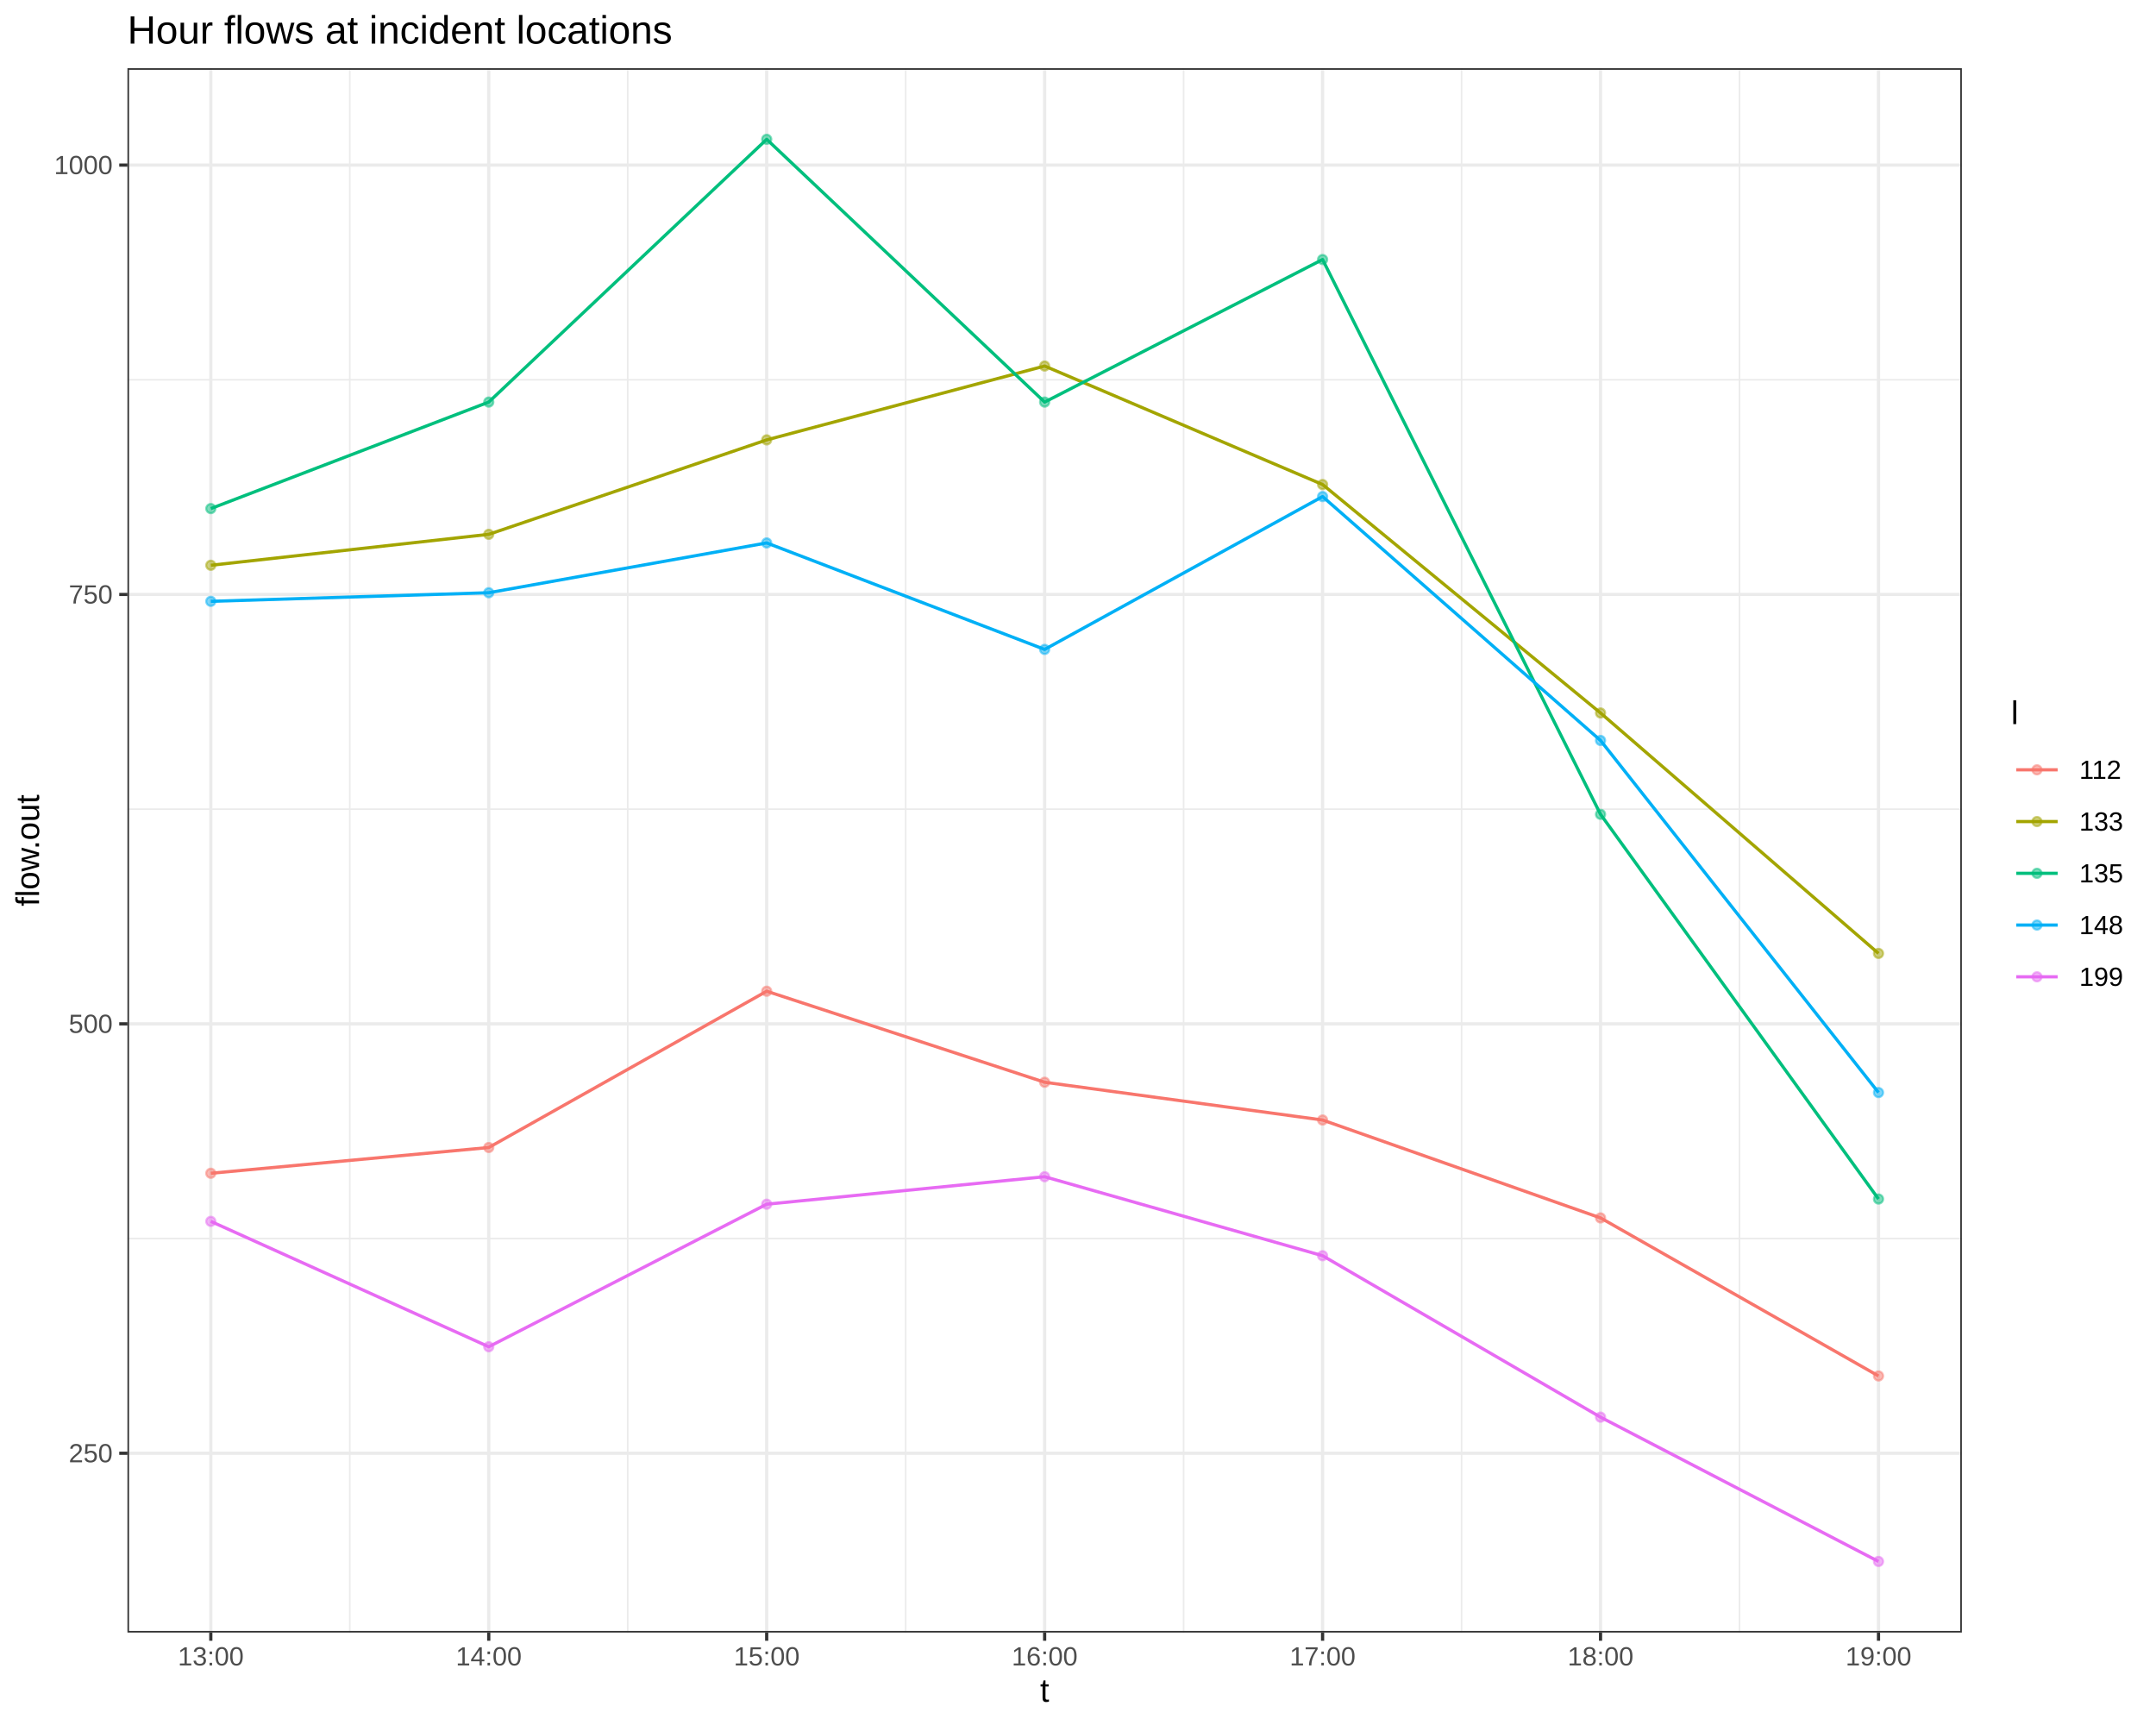
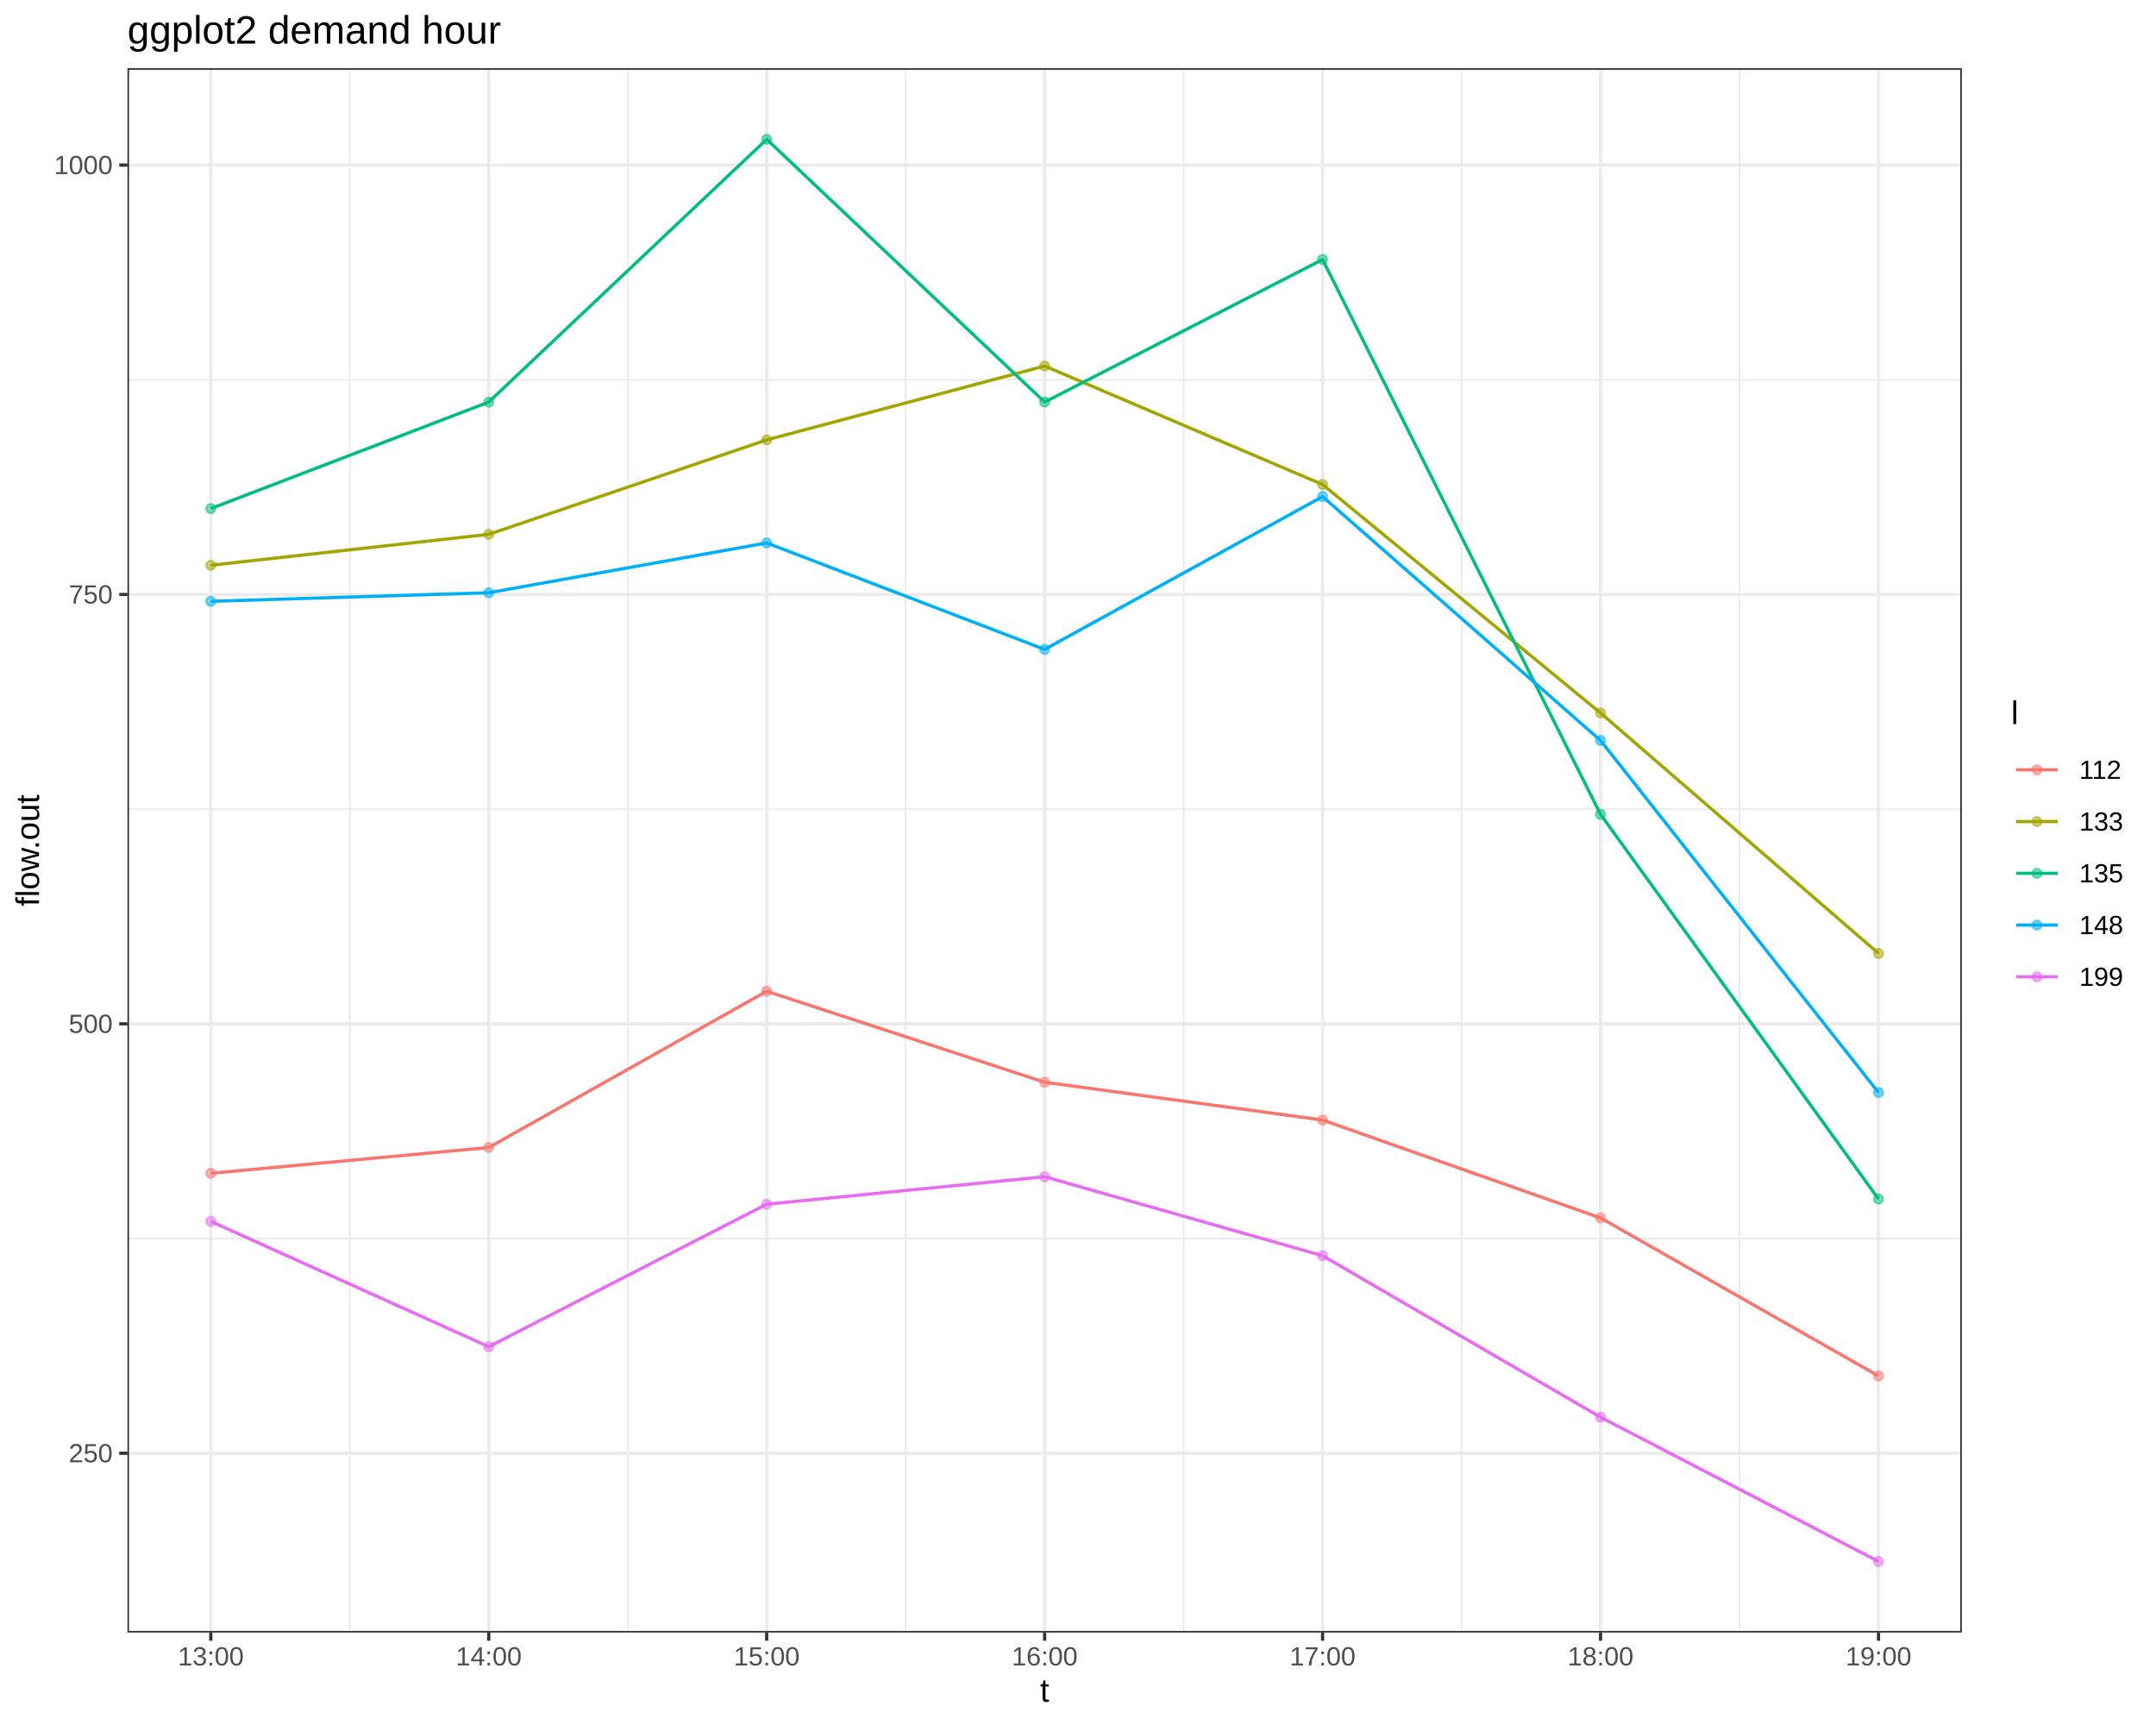
<svg xmlns="http://www.w3.org/2000/svg" viewBox="0 0 720.00 576.00">
  <defs>
    <style type="text/css">
    line, polyline, polygon, path, rect, circle {
      fill: none;
      stroke: #000000;
      stroke-linecap: round;
      stroke-linejoin: round;
      stroke-miterlimit: 10.00;
    }
  </style>
  </defs>
  <rect width="100%" height="100%" style="stroke: none; fill: #FFFFFF;" />
  <rect x="0.00" y="0.00" width="720.00" height="576.00" style="stroke-width: 1.07; stroke: #FFFFFF; fill: #FFFFFF;" />
  <defs>
    <clipPath id="cpNDIuNTZ8NjU1LjE3fDU0NS4xM3wyMi43Nw==">
      <rect x="42.56" y="22.77" width="612.61" height="522.36" />
    </clipPath>
  </defs>
  <rect x="42.56" y="22.77" width="612.61" height="522.36" style="stroke-width: 1.07; stroke: none; fill: #FFFFFF;" clip-path="url(#cpNDIuNTZ8NjU1LjE3fDU0NS4xM3wyMi43Nw==)" />
  <polyline points="42.56,413.57 655.17,413.57 " style="stroke-width: 0.53; stroke: #EBEBEB; stroke-linecap: butt;" clip-path="url(#cpNDIuNTZ8NjU1LjE3fDU0NS4xM3wyMi43Nw==)" />
  <polyline points="42.56,270.19 655.17,270.19 " style="stroke-width: 0.53; stroke: #EBEBEB; stroke-linecap: butt;" clip-path="url(#cpNDIuNTZ8NjU1LjE3fDU0NS4xM3wyMi43Nw==)" />
  <polyline points="42.56,126.81 655.17,126.81 " style="stroke-width: 0.53; stroke: #EBEBEB; stroke-linecap: butt;" clip-path="url(#cpNDIuNTZ8NjU1LjE3fDU0NS4xM3wyMi43Nw==)" />
  <polyline points="116.81,545.13 116.81,22.77 " style="stroke-width: 0.53; stroke: #EBEBEB; stroke-linecap: butt;" clip-path="url(#cpNDIuNTZ8NjU1LjE3fDU0NS4xM3wyMi43Nw==)" />
  <polyline points="209.63,545.13 209.63,22.77 " style="stroke-width: 0.53; stroke: #EBEBEB; stroke-linecap: butt;" clip-path="url(#cpNDIuNTZ8NjU1LjE3fDU0NS4xM3wyMi43Nw==)" />
  <polyline points="302.45,545.13 302.45,22.77 " style="stroke-width: 0.53; stroke: #EBEBEB; stroke-linecap: butt;" clip-path="url(#cpNDIuNTZ8NjU1LjE3fDU0NS4xM3wyMi43Nw==)" />
  <polyline points="395.27,545.13 395.27,22.77 " style="stroke-width: 0.53; stroke: #EBEBEB; stroke-linecap: butt;" clip-path="url(#cpNDIuNTZ8NjU1LjE3fDU0NS4xM3wyMi43Nw==)" />
  <polyline points="488.09,545.13 488.09,22.77 " style="stroke-width: 0.53; stroke: #EBEBEB; stroke-linecap: butt;" clip-path="url(#cpNDIuNTZ8NjU1LjE3fDU0NS4xM3wyMi43Nw==)" />
  <polyline points="580.92,545.13 580.92,22.77 " style="stroke-width: 0.53; stroke: #EBEBEB; stroke-linecap: butt;" clip-path="url(#cpNDIuNTZ8NjU1LjE3fDU0NS4xM3wyMi43Nw==)" />
  <polyline points="42.56,485.26 655.17,485.26 " style="stroke-width: 1.07; stroke: #EBEBEB; stroke-linecap: butt;" clip-path="url(#cpNDIuNTZ8NjU1LjE3fDU0NS4xM3wyMi43Nw==)" />
  <polyline points="42.56,341.88 655.17,341.88 " style="stroke-width: 1.07; stroke: #EBEBEB; stroke-linecap: butt;" clip-path="url(#cpNDIuNTZ8NjU1LjE3fDU0NS4xM3wyMi43Nw==)" />
  <polyline points="42.56,198.50 655.17,198.50 " style="stroke-width: 1.07; stroke: #EBEBEB; stroke-linecap: butt;" clip-path="url(#cpNDIuNTZ8NjU1LjE3fDU0NS4xM3wyMi43Nw==)" />
  <polyline points="42.56,55.12 655.17,55.12 " style="stroke-width: 1.07; stroke: #EBEBEB; stroke-linecap: butt;" clip-path="url(#cpNDIuNTZ8NjU1LjE3fDU0NS4xM3wyMi43Nw==)" />
  <polyline points="70.40,545.13 70.40,22.77 " style="stroke-width: 1.07; stroke: #EBEBEB; stroke-linecap: butt;" clip-path="url(#cpNDIuNTZ8NjU1LjE3fDU0NS4xM3wyMi43Nw==)" />
  <polyline points="163.22,545.13 163.22,22.77 " style="stroke-width: 1.07; stroke: #EBEBEB; stroke-linecap: butt;" clip-path="url(#cpNDIuNTZ8NjU1LjE3fDU0NS4xM3wyMi43Nw==)" />
  <polyline points="256.04,545.13 256.04,22.77 " style="stroke-width: 1.07; stroke: #EBEBEB; stroke-linecap: butt;" clip-path="url(#cpNDIuNTZ8NjU1LjE3fDU0NS4xM3wyMi43Nw==)" />
  <polyline points="348.86,545.13 348.86,22.77 " style="stroke-width: 1.07; stroke: #EBEBEB; stroke-linecap: butt;" clip-path="url(#cpNDIuNTZ8NjU1LjE3fDU0NS4xM3wyMi43Nw==)" />
  <polyline points="441.68,545.13 441.68,22.77 " style="stroke-width: 1.07; stroke: #EBEBEB; stroke-linecap: butt;" clip-path="url(#cpNDIuNTZ8NjU1LjE3fDU0NS4xM3wyMi43Nw==)" />
  <polyline points="534.50,545.13 534.50,22.77 " style="stroke-width: 1.07; stroke: #EBEBEB; stroke-linecap: butt;" clip-path="url(#cpNDIuNTZ8NjU1LjE3fDU0NS4xM3wyMi43Nw==)" />
  <polyline points="627.33,545.13 627.33,22.77 " style="stroke-width: 1.07; stroke: #EBEBEB; stroke-linecap: butt;" clip-path="url(#cpNDIuNTZ8NjU1LjE3fDU0NS4xM3wyMi43Nw==)" />
  <polyline points="70.40,391.77 163.22,383.17 256.04,330.98 348.86,361.38 441.68,373.99 534.50,406.68 627.33,459.45 " style="stroke-width: 1.07; stroke: #F8766D; stroke-linecap: butt;" clip-path="url(#cpNDIuNTZ8NjU1LjE3fDU0NS4xM3wyMi43Nw==)" />
  <polyline points="70.40,188.75 163.22,178.42 256.04,146.88 348.86,122.22 441.68,161.79 534.50,238.07 627.33,318.36 " style="stroke-width: 1.07; stroke: #A3A500; stroke-linecap: butt;" clip-path="url(#cpNDIuNTZ8NjU1LjE3fDU0NS4xM3wyMi43Nw==)" />
  <polyline points="70.40,169.82 163.22,134.26 256.04,46.52 348.86,134.26 441.68,86.66 534.50,271.91 627.33,400.37 " style="stroke-width: 1.07; stroke: #00BF7D; stroke-linecap: butt;" clip-path="url(#cpNDIuNTZ8NjU1LjE3fDU0NS4xM3wyMi43Nw==)" />
  <polyline points="70.40,200.79 163.22,197.92 256.04,181.29 348.86,216.85 441.68,165.81 534.50,247.25 627.33,364.82 " style="stroke-width: 1.07; stroke: #00B0F6; stroke-linecap: butt;" clip-path="url(#cpNDIuNTZ8NjU1LjE3fDU0NS4xM3wyMi43Nw==)" />
  <polyline points="70.40,407.83 163.22,449.70 256.04,402.10 348.86,392.92 441.68,419.30 534.50,473.21 627.33,521.39 " style="stroke-width: 1.07; stroke: #E76BF3; stroke-linecap: butt;" clip-path="url(#cpNDIuNTZ8NjU1LjE3fDU0NS4xM3wyMi43Nw==)" />
  <circle cx="70.40" cy="391.77" r="1.15pt" style="stroke-width: 0.71; stroke: #F8766D; stroke-opacity: 0.50; fill: #F8766D; fill-opacity: 0.50;" clip-path="url(#cpNDIuNTZ8NjU1LjE3fDU0NS4xM3wyMi43Nw==)" />
  <circle cx="163.22" cy="383.17" r="1.15pt" style="stroke-width: 0.71; stroke: #F8766D; stroke-opacity: 0.50; fill: #F8766D; fill-opacity: 0.50;" clip-path="url(#cpNDIuNTZ8NjU1LjE3fDU0NS4xM3wyMi43Nw==)" />
  <circle cx="256.04" cy="330.98" r="1.15pt" style="stroke-width: 0.71; stroke: #F8766D; stroke-opacity: 0.50; fill: #F8766D; fill-opacity: 0.50;" clip-path="url(#cpNDIuNTZ8NjU1LjE3fDU0NS4xM3wyMi43Nw==)" />
  <circle cx="348.86" cy="361.38" r="1.15pt" style="stroke-width: 0.71; stroke: #F8766D; stroke-opacity: 0.50; fill: #F8766D; fill-opacity: 0.50;" clip-path="url(#cpNDIuNTZ8NjU1LjE3fDU0NS4xM3wyMi43Nw==)" />
  <circle cx="441.68" cy="373.99" r="1.15pt" style="stroke-width: 0.71; stroke: #F8766D; stroke-opacity: 0.50; fill: #F8766D; fill-opacity: 0.50;" clip-path="url(#cpNDIuNTZ8NjU1LjE3fDU0NS4xM3wyMi43Nw==)" />
  <circle cx="534.50" cy="406.68" r="1.15pt" style="stroke-width: 0.71; stroke: #F8766D; stroke-opacity: 0.50; fill: #F8766D; fill-opacity: 0.50;" clip-path="url(#cpNDIuNTZ8NjU1LjE3fDU0NS4xM3wyMi43Nw==)" />
  <circle cx="627.33" cy="459.45" r="1.15pt" style="stroke-width: 0.71; stroke: #F8766D; stroke-opacity: 0.50; fill: #F8766D; fill-opacity: 0.50;" clip-path="url(#cpNDIuNTZ8NjU1LjE3fDU0NS4xM3wyMi43Nw==)" />
  <circle cx="70.40" cy="188.75" r="1.15pt" style="stroke-width: 0.71; stroke: #A3A500; stroke-opacity: 0.50; fill: #A3A500; fill-opacity: 0.50;" clip-path="url(#cpNDIuNTZ8NjU1LjE3fDU0NS4xM3wyMi43Nw==)" />
  <circle cx="163.22" cy="178.42" r="1.15pt" style="stroke-width: 0.71; stroke: #A3A500; stroke-opacity: 0.50; fill: #A3A500; fill-opacity: 0.50;" clip-path="url(#cpNDIuNTZ8NjU1LjE3fDU0NS4xM3wyMi43Nw==)" />
  <circle cx="256.04" cy="146.88" r="1.15pt" style="stroke-width: 0.71; stroke: #A3A500; stroke-opacity: 0.50; fill: #A3A500; fill-opacity: 0.50;" clip-path="url(#cpNDIuNTZ8NjU1LjE3fDU0NS4xM3wyMi43Nw==)" />
  <circle cx="348.86" cy="122.22" r="1.15pt" style="stroke-width: 0.71; stroke: #A3A500; stroke-opacity: 0.50; fill: #A3A500; fill-opacity: 0.50;" clip-path="url(#cpNDIuNTZ8NjU1LjE3fDU0NS4xM3wyMi43Nw==)" />
  <circle cx="441.68" cy="161.79" r="1.15pt" style="stroke-width: 0.71; stroke: #A3A500; stroke-opacity: 0.50; fill: #A3A500; fill-opacity: 0.50;" clip-path="url(#cpNDIuNTZ8NjU1LjE3fDU0NS4xM3wyMi43Nw==)" />
  <circle cx="534.50" cy="238.07" r="1.15pt" style="stroke-width: 0.71; stroke: #A3A500; stroke-opacity: 0.50; fill: #A3A500; fill-opacity: 0.50;" clip-path="url(#cpNDIuNTZ8NjU1LjE3fDU0NS4xM3wyMi43Nw==)" />
  <circle cx="627.33" cy="318.36" r="1.15pt" style="stroke-width: 0.71; stroke: #A3A500; stroke-opacity: 0.50; fill: #A3A500; fill-opacity: 0.50;" clip-path="url(#cpNDIuNTZ8NjU1LjE3fDU0NS4xM3wyMi43Nw==)" />
  <circle cx="70.40" cy="169.82" r="1.15pt" style="stroke-width: 0.71; stroke: #00BF7D; stroke-opacity: 0.50; fill: #00BF7D; fill-opacity: 0.50;" clip-path="url(#cpNDIuNTZ8NjU1LjE3fDU0NS4xM3wyMi43Nw==)" />
  <circle cx="163.22" cy="134.26" r="1.15pt" style="stroke-width: 0.71; stroke: #00BF7D; stroke-opacity: 0.50; fill: #00BF7D; fill-opacity: 0.50;" clip-path="url(#cpNDIuNTZ8NjU1LjE3fDU0NS4xM3wyMi43Nw==)" />
  <circle cx="256.04" cy="46.52" r="1.15pt" style="stroke-width: 0.71; stroke: #00BF7D; stroke-opacity: 0.50; fill: #00BF7D; fill-opacity: 0.50;" clip-path="url(#cpNDIuNTZ8NjU1LjE3fDU0NS4xM3wyMi43Nw==)" />
  <circle cx="348.86" cy="134.26" r="1.15pt" style="stroke-width: 0.71; stroke: #00BF7D; stroke-opacity: 0.50; fill: #00BF7D; fill-opacity: 0.50;" clip-path="url(#cpNDIuNTZ8NjU1LjE3fDU0NS4xM3wyMi43Nw==)" />
  <circle cx="441.68" cy="86.66" r="1.15pt" style="stroke-width: 0.71; stroke: #00BF7D; stroke-opacity: 0.50; fill: #00BF7D; fill-opacity: 0.50;" clip-path="url(#cpNDIuNTZ8NjU1LjE3fDU0NS4xM3wyMi43Nw==)" />
  <circle cx="534.50" cy="271.91" r="1.15pt" style="stroke-width: 0.71; stroke: #00BF7D; stroke-opacity: 0.50; fill: #00BF7D; fill-opacity: 0.50;" clip-path="url(#cpNDIuNTZ8NjU1LjE3fDU0NS4xM3wyMi43Nw==)" />
  <circle cx="627.33" cy="400.37" r="1.15pt" style="stroke-width: 0.71; stroke: #00BF7D; stroke-opacity: 0.50; fill: #00BF7D; fill-opacity: 0.50;" clip-path="url(#cpNDIuNTZ8NjU1LjE3fDU0NS4xM3wyMi43Nw==)" />
  <circle cx="70.40" cy="200.79" r="1.15pt" style="stroke-width: 0.71; stroke: #00B0F6; stroke-opacity: 0.50; fill: #00B0F6; fill-opacity: 0.50;" clip-path="url(#cpNDIuNTZ8NjU1LjE3fDU0NS4xM3wyMi43Nw==)" />
  <circle cx="163.22" cy="197.92" r="1.15pt" style="stroke-width: 0.71; stroke: #00B0F6; stroke-opacity: 0.50; fill: #00B0F6; fill-opacity: 0.50;" clip-path="url(#cpNDIuNTZ8NjU1LjE3fDU0NS4xM3wyMi43Nw==)" />
  <circle cx="256.04" cy="181.29" r="1.15pt" style="stroke-width: 0.71; stroke: #00B0F6; stroke-opacity: 0.50; fill: #00B0F6; fill-opacity: 0.50;" clip-path="url(#cpNDIuNTZ8NjU1LjE3fDU0NS4xM3wyMi43Nw==)" />
  <circle cx="348.86" cy="216.85" r="1.15pt" style="stroke-width: 0.71; stroke: #00B0F6; stroke-opacity: 0.50; fill: #00B0F6; fill-opacity: 0.50;" clip-path="url(#cpNDIuNTZ8NjU1LjE3fDU0NS4xM3wyMi43Nw==)" />
  <circle cx="441.68" cy="165.81" r="1.15pt" style="stroke-width: 0.71; stroke: #00B0F6; stroke-opacity: 0.50; fill: #00B0F6; fill-opacity: 0.50;" clip-path="url(#cpNDIuNTZ8NjU1LjE3fDU0NS4xM3wyMi43Nw==)" />
  <circle cx="534.50" cy="247.25" r="1.15pt" style="stroke-width: 0.71; stroke: #00B0F6; stroke-opacity: 0.50; fill: #00B0F6; fill-opacity: 0.50;" clip-path="url(#cpNDIuNTZ8NjU1LjE3fDU0NS4xM3wyMi43Nw==)" />
  <circle cx="627.33" cy="364.82" r="1.15pt" style="stroke-width: 0.71; stroke: #00B0F6; stroke-opacity: 0.50; fill: #00B0F6; fill-opacity: 0.50;" clip-path="url(#cpNDIuNTZ8NjU1LjE3fDU0NS4xM3wyMi43Nw==)" />
  <circle cx="70.40" cy="407.83" r="1.15pt" style="stroke-width: 0.71; stroke: #E76BF3; stroke-opacity: 0.50; fill: #E76BF3; fill-opacity: 0.50;" clip-path="url(#cpNDIuNTZ8NjU1LjE3fDU0NS4xM3wyMi43Nw==)" />
  <circle cx="163.22" cy="449.70" r="1.15pt" style="stroke-width: 0.71; stroke: #E76BF3; stroke-opacity: 0.50; fill: #E76BF3; fill-opacity: 0.50;" clip-path="url(#cpNDIuNTZ8NjU1LjE3fDU0NS4xM3wyMi43Nw==)" />
  <circle cx="256.04" cy="402.10" r="1.15pt" style="stroke-width: 0.71; stroke: #E76BF3; stroke-opacity: 0.50; fill: #E76BF3; fill-opacity: 0.50;" clip-path="url(#cpNDIuNTZ8NjU1LjE3fDU0NS4xM3wyMi43Nw==)" />
  <circle cx="348.86" cy="392.92" r="1.15pt" style="stroke-width: 0.71; stroke: #E76BF3; stroke-opacity: 0.50; fill: #E76BF3; fill-opacity: 0.50;" clip-path="url(#cpNDIuNTZ8NjU1LjE3fDU0NS4xM3wyMi43Nw==)" />
  <circle cx="441.68" cy="419.30" r="1.15pt" style="stroke-width: 0.71; stroke: #E76BF3; stroke-opacity: 0.50; fill: #E76BF3; fill-opacity: 0.50;" clip-path="url(#cpNDIuNTZ8NjU1LjE3fDU0NS4xM3wyMi43Nw==)" />
  <circle cx="534.50" cy="473.21" r="1.15pt" style="stroke-width: 0.71; stroke: #E76BF3; stroke-opacity: 0.50; fill: #E76BF3; fill-opacity: 0.50;" clip-path="url(#cpNDIuNTZ8NjU1LjE3fDU0NS4xM3wyMi43Nw==)" />
  <circle cx="627.33" cy="521.39" r="1.15pt" style="stroke-width: 0.71; stroke: #E76BF3; stroke-opacity: 0.50; fill: #E76BF3; fill-opacity: 0.50;" clip-path="url(#cpNDIuNTZ8NjU1LjE3fDU0NS4xM3wyMi43Nw==)" />
  <rect x="42.56" y="22.77" width="612.61" height="522.36" style="stroke-width: 1.07; stroke: #333333;" clip-path="url(#cpNDIuNTZ8NjU1LjE3fDU0NS4xM3wyMi43Nw==)" />
  <defs>
    <clipPath id="cpMC4wMHw3MjAuMDB8NTc2LjAwfDAuMDA=">
      <rect x="0.00" y="0.00" width="720.00" height="576.00" />
    </clipPath>
  </defs>
  <g clip-path="url(#cpMC4wMHw3MjAuMDB8NTc2LjAwfDAuMDA=)">
    <text x="22.95" y="488.28" style="font-size: 8.80px; fill: #4D4D4D; font-family: Liberation Sans;" textLength="14.67px" lengthAdjust="spacingAndGlyphs">250</text>
  </g>
  <g clip-path="url(#cpMC4wMHw3MjAuMDB8NTc2LjAwfDAuMDA=)">
    <text x="22.95" y="344.90" style="font-size: 8.80px; fill: #4D4D4D; font-family: Liberation Sans;" textLength="14.67px" lengthAdjust="spacingAndGlyphs">500</text>
  </g>
  <g clip-path="url(#cpMC4wMHw3MjAuMDB8NTc2LjAwfDAuMDA=)">
    <text x="22.95" y="201.52" style="font-size: 8.80px; fill: #4D4D4D; font-family: Liberation Sans;" textLength="14.67px" lengthAdjust="spacingAndGlyphs">750</text>
  </g>
  <g clip-path="url(#cpMC4wMHw3MjAuMDB8NTc2LjAwfDAuMDA=)">
    <text x="18.06" y="58.14" style="font-size: 8.80px; fill: #4D4D4D; font-family: Liberation Sans;" textLength="19.56px" lengthAdjust="spacingAndGlyphs">1000</text>
  </g>
  <polyline points="39.82,485.26 42.56,485.26 " style="stroke-width: 1.07; stroke: #333333; stroke-linecap: butt;" clip-path="url(#cpMC4wMHw3MjAuMDB8NTc2LjAwfDAuMDA=)" />
  <polyline points="39.82,341.88 42.56,341.88 " style="stroke-width: 1.07; stroke: #333333; stroke-linecap: butt;" clip-path="url(#cpMC4wMHw3MjAuMDB8NTc2LjAwfDAuMDA=)" />
  <polyline points="39.82,198.50 42.56,198.50 " style="stroke-width: 1.07; stroke: #333333; stroke-linecap: butt;" clip-path="url(#cpMC4wMHw3MjAuMDB8NTc2LjAwfDAuMDA=)" />
  <polyline points="39.82,55.12 42.56,55.12 " style="stroke-width: 1.07; stroke: #333333; stroke-linecap: butt;" clip-path="url(#cpMC4wMHw3MjAuMDB8NTc2LjAwfDAuMDA=)" />
  <polyline points="70.40,547.87 70.40,545.13 " style="stroke-width: 1.07; stroke: #333333; stroke-linecap: butt;" clip-path="url(#cpMC4wMHw3MjAuMDB8NTc2LjAwfDAuMDA=)" />
  <polyline points="163.22,547.87 163.22,545.13 " style="stroke-width: 1.07; stroke: #333333; stroke-linecap: butt;" clip-path="url(#cpMC4wMHw3MjAuMDB8NTc2LjAwfDAuMDA=)" />
  <polyline points="256.04,547.87 256.04,545.13 " style="stroke-width: 1.07; stroke: #333333; stroke-linecap: butt;" clip-path="url(#cpMC4wMHw3MjAuMDB8NTc2LjAwfDAuMDA=)" />
  <polyline points="348.86,547.87 348.86,545.13 " style="stroke-width: 1.07; stroke: #333333; stroke-linecap: butt;" clip-path="url(#cpMC4wMHw3MjAuMDB8NTc2LjAwfDAuMDA=)" />
  <polyline points="441.68,547.87 441.68,545.13 " style="stroke-width: 1.07; stroke: #333333; stroke-linecap: butt;" clip-path="url(#cpMC4wMHw3MjAuMDB8NTc2LjAwfDAuMDA=)" />
  <polyline points="534.50,547.87 534.50,545.13 " style="stroke-width: 1.07; stroke: #333333; stroke-linecap: butt;" clip-path="url(#cpMC4wMHw3MjAuMDB8NTc2LjAwfDAuMDA=)" />
  <polyline points="627.33,547.87 627.33,545.13 " style="stroke-width: 1.07; stroke: #333333; stroke-linecap: butt;" clip-path="url(#cpMC4wMHw3MjAuMDB8NTc2LjAwfDAuMDA=)" />
  <g clip-path="url(#cpMC4wMHw3MjAuMDB8NTc2LjAwfDAuMDA=)">
    <text x="59.40" y="556.11" style="font-size: 8.80px; fill: #4D4D4D; font-family: Liberation Sans;" textLength="22.00px" lengthAdjust="spacingAndGlyphs">13:00</text>
  </g>
  <g clip-path="url(#cpMC4wMHw3MjAuMDB8NTc2LjAwfDAuMDA=)">
    <text x="152.22" y="556.11" style="font-size: 8.80px; fill: #4D4D4D; font-family: Liberation Sans;" textLength="22.00px" lengthAdjust="spacingAndGlyphs">14:00</text>
  </g>
  <g clip-path="url(#cpMC4wMHw3MjAuMDB8NTc2LjAwfDAuMDA=)">
    <text x="245.04" y="556.11" style="font-size: 8.80px; fill: #4D4D4D; font-family: Liberation Sans;" textLength="22.00px" lengthAdjust="spacingAndGlyphs">15:00</text>
  </g>
  <g clip-path="url(#cpMC4wMHw3MjAuMDB8NTc2LjAwfDAuMDA=)">
    <text x="337.86" y="556.11" style="font-size: 8.80px; fill: #4D4D4D; font-family: Liberation Sans;" textLength="22.00px" lengthAdjust="spacingAndGlyphs">16:00</text>
  </g>
  <g clip-path="url(#cpMC4wMHw3MjAuMDB8NTc2LjAwfDAuMDA=)">
    <text x="430.68" y="556.11" style="font-size: 8.80px; fill: #4D4D4D; font-family: Liberation Sans;" textLength="22.00px" lengthAdjust="spacingAndGlyphs">17:00</text>
  </g>
  <g clip-path="url(#cpMC4wMHw3MjAuMDB8NTc2LjAwfDAuMDA=)">
    <text x="523.50" y="556.11" style="font-size: 8.80px; fill: #4D4D4D; font-family: Liberation Sans;" textLength="22.00px" lengthAdjust="spacingAndGlyphs">18:00</text>
  </g>
  <g clip-path="url(#cpMC4wMHw3MjAuMDB8NTc2LjAwfDAuMDA=)">
    <text x="616.33" y="556.11" style="font-size: 8.80px; fill: #4D4D4D; font-family: Liberation Sans;" textLength="22.00px" lengthAdjust="spacingAndGlyphs">19:00</text>
  </g>
  <g clip-path="url(#cpMC4wMHw3MjAuMDB8NTc2LjAwfDAuMDA=)">
    <text x="347.33" y="568.24" style="font-size: 11.00px; font-family: Liberation Sans;" textLength="3.06px" lengthAdjust="spacingAndGlyphs">t</text>
  </g>
  <g clip-path="url(#cpMC4wMHw3MjAuMDB8NTc2LjAwfDAuMDA=)">
    <text transform="translate(13.04,302.62) rotate(-90)" style="font-size: 11.00px; font-family: Liberation Sans;" textLength="37.33px" lengthAdjust="spacingAndGlyphs">flow.out</text>
  </g>
  <rect x="666.13" y="227.61" width="48.39" height="112.68" style="stroke-width: 1.07; stroke: none; fill: #FFFFFF;" clip-path="url(#cpMC4wMHw3MjAuMDB8NTc2LjAwfDAuMDA=)" />
  <g clip-path="url(#cpMC4wMHw3MjAuMDB8NTc2LjAwfDAuMDA=)">
    <text x="671.61" y="241.79" style="font-size: 11.00px; font-family: Liberation Sans;" textLength="2.44px" lengthAdjust="spacingAndGlyphs">l</text>
  </g>
  <rect x="671.61" y="248.41" width="17.28" height="17.28" style="stroke-width: 1.07; stroke: none; fill: #FFFFFF;" clip-path="url(#cpMC4wMHw3MjAuMDB8NTc2LjAwfDAuMDA=)" />
  <line x1="673.34" y1="257.05" x2="687.16" y2="257.05" style="stroke-width: 1.07; stroke: #F8766D; stroke-linecap: butt;" clip-path="url(#cpMC4wMHw3MjAuMDB8NTc2LjAwfDAuMDA=)" />
  <circle cx="680.25" cy="257.05" r="1.15pt" style="stroke-width: 0.71; stroke: #F8766D; stroke-opacity: 0.50; fill: #F8766D; fill-opacity: 0.50;" clip-path="url(#cpMC4wMHw3MjAuMDB8NTc2LjAwfDAuMDA=)" />
  <rect x="671.61" y="265.69" width="17.28" height="17.28" style="stroke-width: 1.07; stroke: none; fill: #FFFFFF;" clip-path="url(#cpMC4wMHw3MjAuMDB8NTc2LjAwfDAuMDA=)" />
  <line x1="673.34" y1="274.33" x2="687.16" y2="274.33" style="stroke-width: 1.07; stroke: #A3A500; stroke-linecap: butt;" clip-path="url(#cpMC4wMHw3MjAuMDB8NTc2LjAwfDAuMDA=)" />
  <circle cx="680.25" cy="274.33" r="1.15pt" style="stroke-width: 0.71; stroke: #A3A500; stroke-opacity: 0.50; fill: #A3A500; fill-opacity: 0.50;" clip-path="url(#cpMC4wMHw3MjAuMDB8NTc2LjAwfDAuMDA=)" />
  <rect x="671.61" y="282.97" width="17.28" height="17.28" style="stroke-width: 1.07; stroke: none; fill: #FFFFFF;" clip-path="url(#cpMC4wMHw3MjAuMDB8NTc2LjAwfDAuMDA=)" />
  <line x1="673.34" y1="291.61" x2="687.16" y2="291.61" style="stroke-width: 1.07; stroke: #00BF7D; stroke-linecap: butt;" clip-path="url(#cpMC4wMHw3MjAuMDB8NTc2LjAwfDAuMDA=)" />
  <circle cx="680.25" cy="291.61" r="1.15pt" style="stroke-width: 0.71; stroke: #00BF7D; stroke-opacity: 0.50; fill: #00BF7D; fill-opacity: 0.50;" clip-path="url(#cpMC4wMHw3MjAuMDB8NTc2LjAwfDAuMDA=)" />
  <rect x="671.61" y="300.25" width="17.28" height="17.28" style="stroke-width: 1.07; stroke: none; fill: #FFFFFF;" clip-path="url(#cpMC4wMHw3MjAuMDB8NTc2LjAwfDAuMDA=)" />
  <line x1="673.34" y1="308.89" x2="687.16" y2="308.89" style="stroke-width: 1.07; stroke: #00B0F6; stroke-linecap: butt;" clip-path="url(#cpMC4wMHw3MjAuMDB8NTc2LjAwfDAuMDA=)" />
  <circle cx="680.25" cy="308.89" r="1.15pt" style="stroke-width: 0.71; stroke: #00B0F6; stroke-opacity: 0.50; fill: #00B0F6; fill-opacity: 0.50;" clip-path="url(#cpMC4wMHw3MjAuMDB8NTc2LjAwfDAuMDA=)" />
  <rect x="671.61" y="317.53" width="17.28" height="17.28" style="stroke-width: 1.07; stroke: none; fill: #FFFFFF;" clip-path="url(#cpMC4wMHw3MjAuMDB8NTc2LjAwfDAuMDA=)" />
  <line x1="673.34" y1="326.17" x2="687.16" y2="326.17" style="stroke-width: 1.07; stroke: #E76BF3; stroke-linecap: butt;" clip-path="url(#cpMC4wMHw3MjAuMDB8NTc2LjAwfDAuMDA=)" />
  <circle cx="680.25" cy="326.17" r="1.15pt" style="stroke-width: 0.71; stroke: #E76BF3; stroke-opacity: 0.50; fill: #E76BF3; fill-opacity: 0.50;" clip-path="url(#cpMC4wMHw3MjAuMDB8NTc2LjAwfDAuMDA=)" />
  <g clip-path="url(#cpMC4wMHw3MjAuMDB8NTc2LjAwfDAuMDA=)">
    <text x="694.37" y="260.08" style="font-size: 8.80px; font-family: Liberation Sans;" textLength="14.02px" lengthAdjust="spacingAndGlyphs">112</text>
  </g>
  <g clip-path="url(#cpMC4wMHw3MjAuMDB8NTc2LjAwfDAuMDA=)">
    <text x="694.37" y="277.36" style="font-size: 8.80px; font-family: Liberation Sans;" textLength="14.67px" lengthAdjust="spacingAndGlyphs">133</text>
  </g>
  <g clip-path="url(#cpMC4wMHw3MjAuMDB8NTc2LjAwfDAuMDA=)">
    <text x="694.37" y="294.64" style="font-size: 8.80px; font-family: Liberation Sans;" textLength="14.67px" lengthAdjust="spacingAndGlyphs">135</text>
  </g>
  <g clip-path="url(#cpMC4wMHw3MjAuMDB8NTc2LjAwfDAuMDA=)">
    <text x="694.37" y="311.92" style="font-size: 8.80px; font-family: Liberation Sans;" textLength="14.67px" lengthAdjust="spacingAndGlyphs">148</text>
  </g>
  <g clip-path="url(#cpMC4wMHw3MjAuMDB8NTc2LjAwfDAuMDA=)">
    <text x="694.37" y="329.20" style="font-size: 8.80px; font-family: Liberation Sans;" textLength="14.67px" lengthAdjust="spacingAndGlyphs">199</text>
  </g>
  <g clip-path="url(#cpMC4wMHw3MjAuMDB8NTc2LjAwfDAuMDA=)">
-     <text x="42.56" y="14.56" style="font-size: 13.20px; font-family: Liberation Sans;" textLength="181.70px" lengthAdjust="spacingAndGlyphs">Hour flows at incident locations</text>
+     <text x="42.56" y="14.56" style="font-size: 13.20px; font-family: Liberation Sans;" textLength="124.55px" lengthAdjust="spacingAndGlyphs">ggplot2 demand hour</text>
  </g>
</svg>
